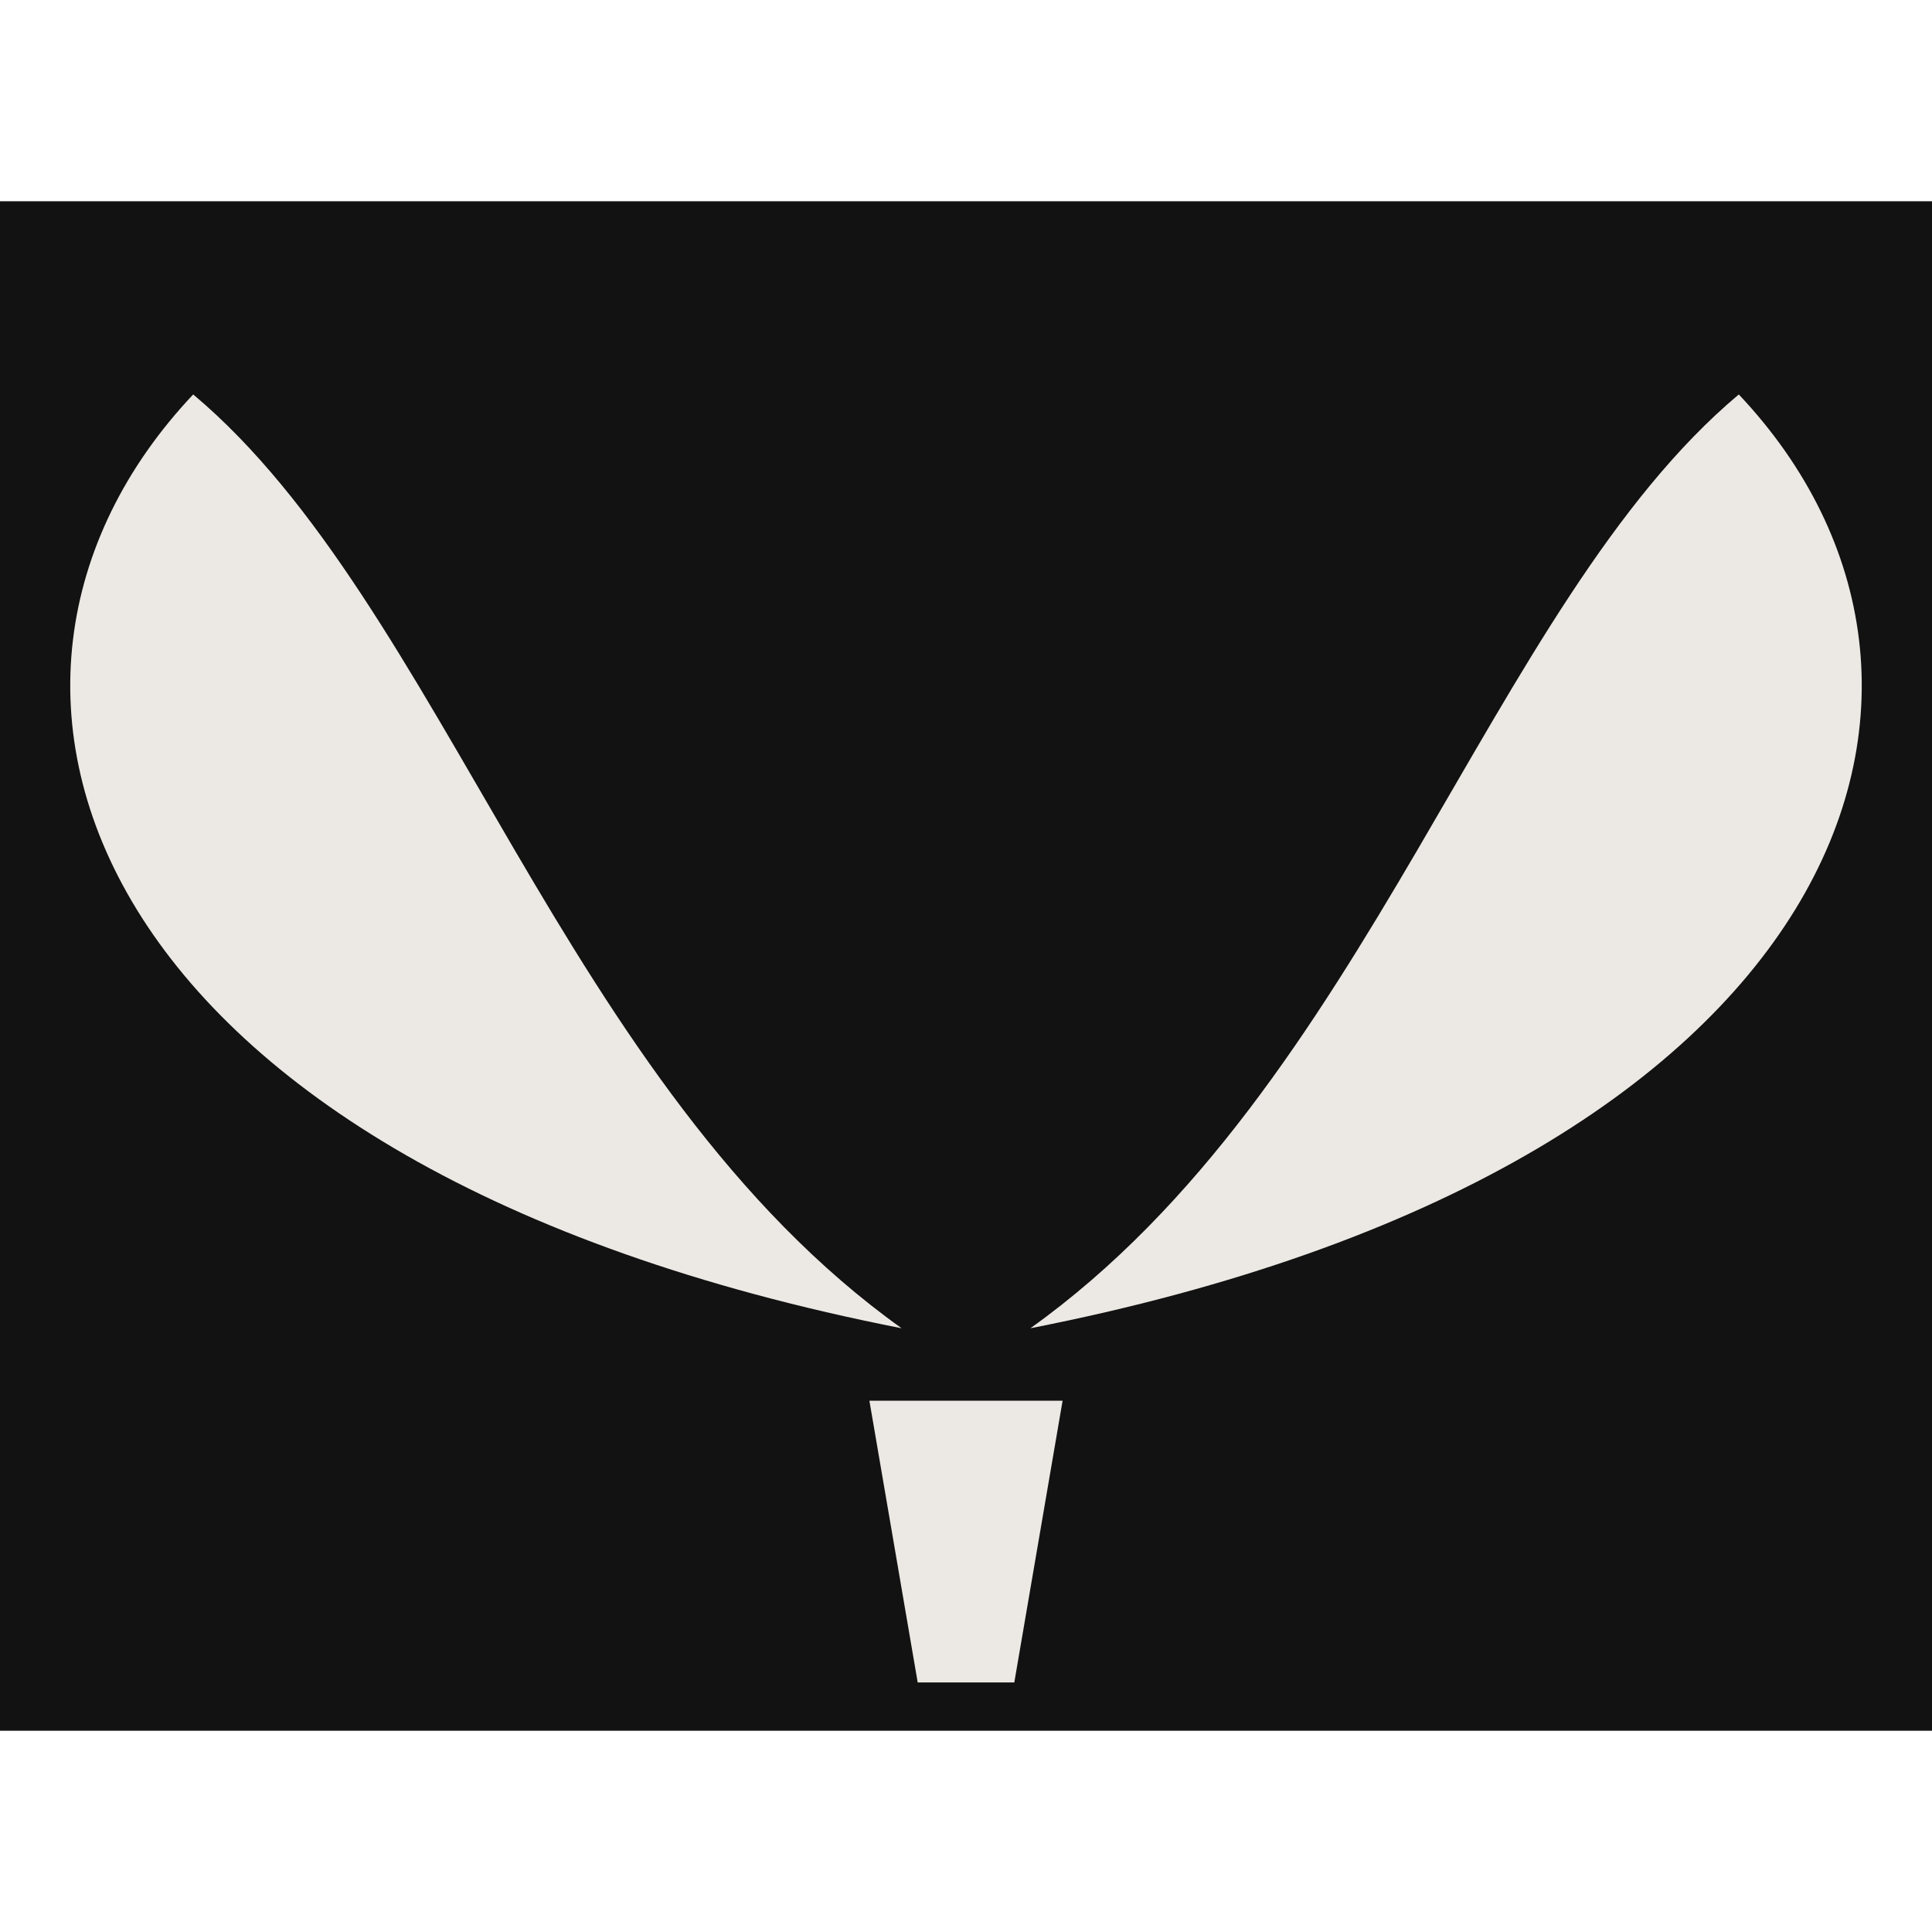
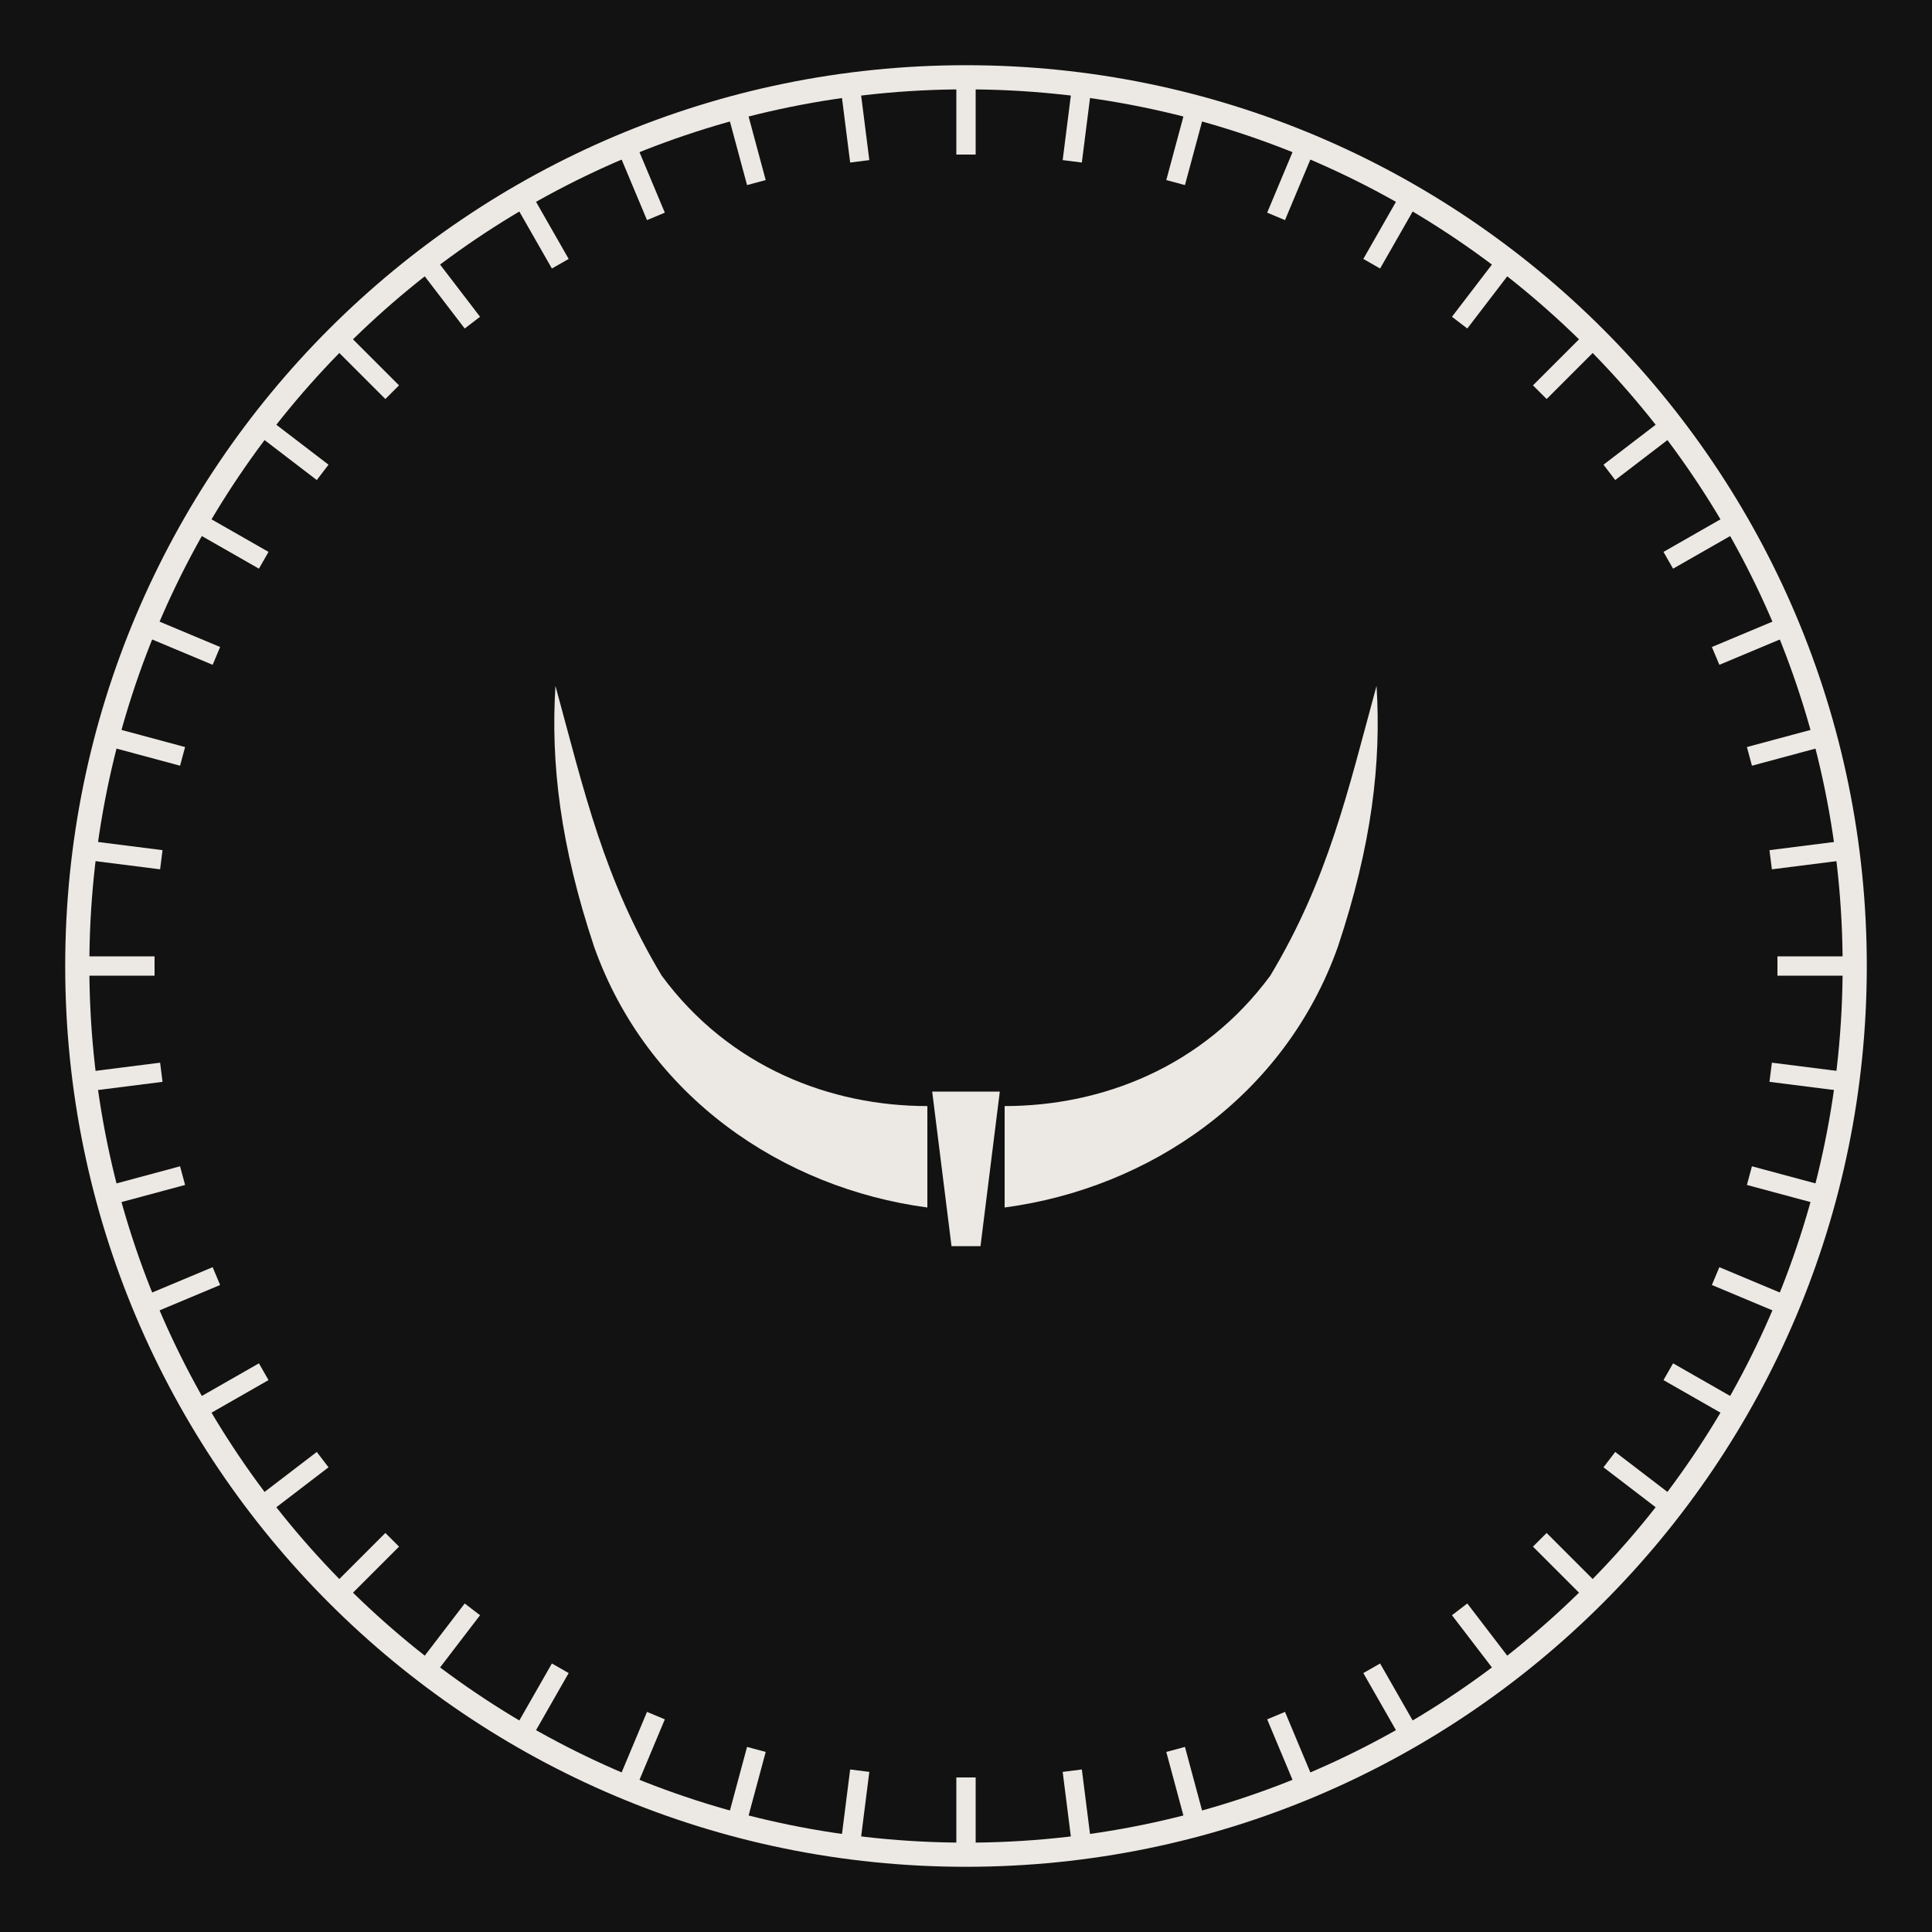
- <svg xmlns="http://www.w3.org/2000/svg" viewBox="0 0 240 190" width="64" height="64">
-   <rect width="240" height="190" fill="#121212" />
-   <path fill="#ece9e4" d="M24 24 C -10 60, 10 120, 112 140 C 70 110, 55 50, 24 24 Z" />
-   <path fill="#ece9e4" d="M216 24 C 250 60, 230 120, 128 140 C 170 110, 185 50, 216 24 Z" />
-   <path fill="#ece9e4" d="M108 149 L132 149 L126 184 L114 184 Z" />
+ <svg xmlns="http://www.w3.org/2000/svg" viewBox="0 0 200 200" width="64" height="64">
+   <rect width="200" height="200" fill="#121212" />
+   <circle cx="100" cy="100" r="92" fill="none" stroke="#ece9e4" stroke-width="2.5" />
+   <path d="M100.0,8.0 L100.0,16.0 M112.0,8.8 L111.0,16.7 M123.8,11.1 L121.7,18.9 M135.2,15.0 L132.1,22.4 M146.0,20.3 L142.0,27.3 M156.0,27.0 L151.1,33.4 M165.1,34.9 L159.4,40.6 M173.0,44.0 L166.6,48.9 M179.7,54.0 L172.7,58.0 M185.0,64.8 L177.6,67.9 M188.9,76.2 L181.1,78.3 M191.2,88.0 L183.3,89.0 M192.0,100.0 L184.0,100.0 M191.2,112.0 L183.3,111.0 M188.9,123.8 L181.1,121.7 M185.0,135.2 L177.6,132.1 M179.7,146.0 L172.7,142.0 M173.0,156.0 L166.6,151.1 M165.1,165.1 L159.4,159.4 M156.0,173.0 L151.1,166.6 M146.0,179.7 L142.0,172.7 M135.2,185.0 L132.1,177.6 M123.8,188.9 L121.7,181.1 M112.0,191.2 L111.0,183.3 M100.0,192.0 L100.0,184.0 M88.0,191.2 L89.0,183.3 M76.2,188.9 L78.3,181.1 M64.8,185.0 L67.9,177.6 M54.0,179.7 L58.0,172.7 M44.0,173.0 L48.9,166.6 M34.9,165.1 L40.6,159.4 M27.0,156.0 L33.4,151.1 M20.3,146.0 L27.3,142.0 M15.0,135.2 L22.4,132.1 M11.1,123.8 L18.9,121.7 M8.8,112.0 L16.7,111.0 M8.0,100.0 L16.0,100.0 M8.8,88.0 L16.7,89.0 M11.1,76.2 L18.9,78.3 M15.0,64.8 L22.4,67.9 M20.3,54.0 L27.3,58.0 M27.0,44.0 L33.4,48.9 M34.9,34.9 L40.6,40.6 M44.0,27.0 L48.9,33.4 M54.0,20.3 L58.0,27.3 M64.8,15.0 L67.9,22.4 M76.2,11.1 L78.3,18.9 M88.0,8.8 L89.0,16.7" stroke="#ece9e4" stroke-width="2" fill="none" />
+   <g transform="translate(50,65) scale(0.5)" fill="#ece9e4">
+     <path d="M 92,120 C 62,116 34,97 23,66 C 16,45 14,28 15,12 C 21,34 25,52 37,72 C 51,91 72,99 92,99 Z" />
+     <path d="M 92,120 C 62,116 34,97 23,66 C 16,45 14,28 15,12 C 21,34 25,52 37,72 C 51,91 72,99 92,99 Z" transform="translate(200,0) scale(-1,1)" />
+     <path d="M 93,96 L 107,96 L 103,128 L 97,128 Z" />
+   </g>
</svg>
